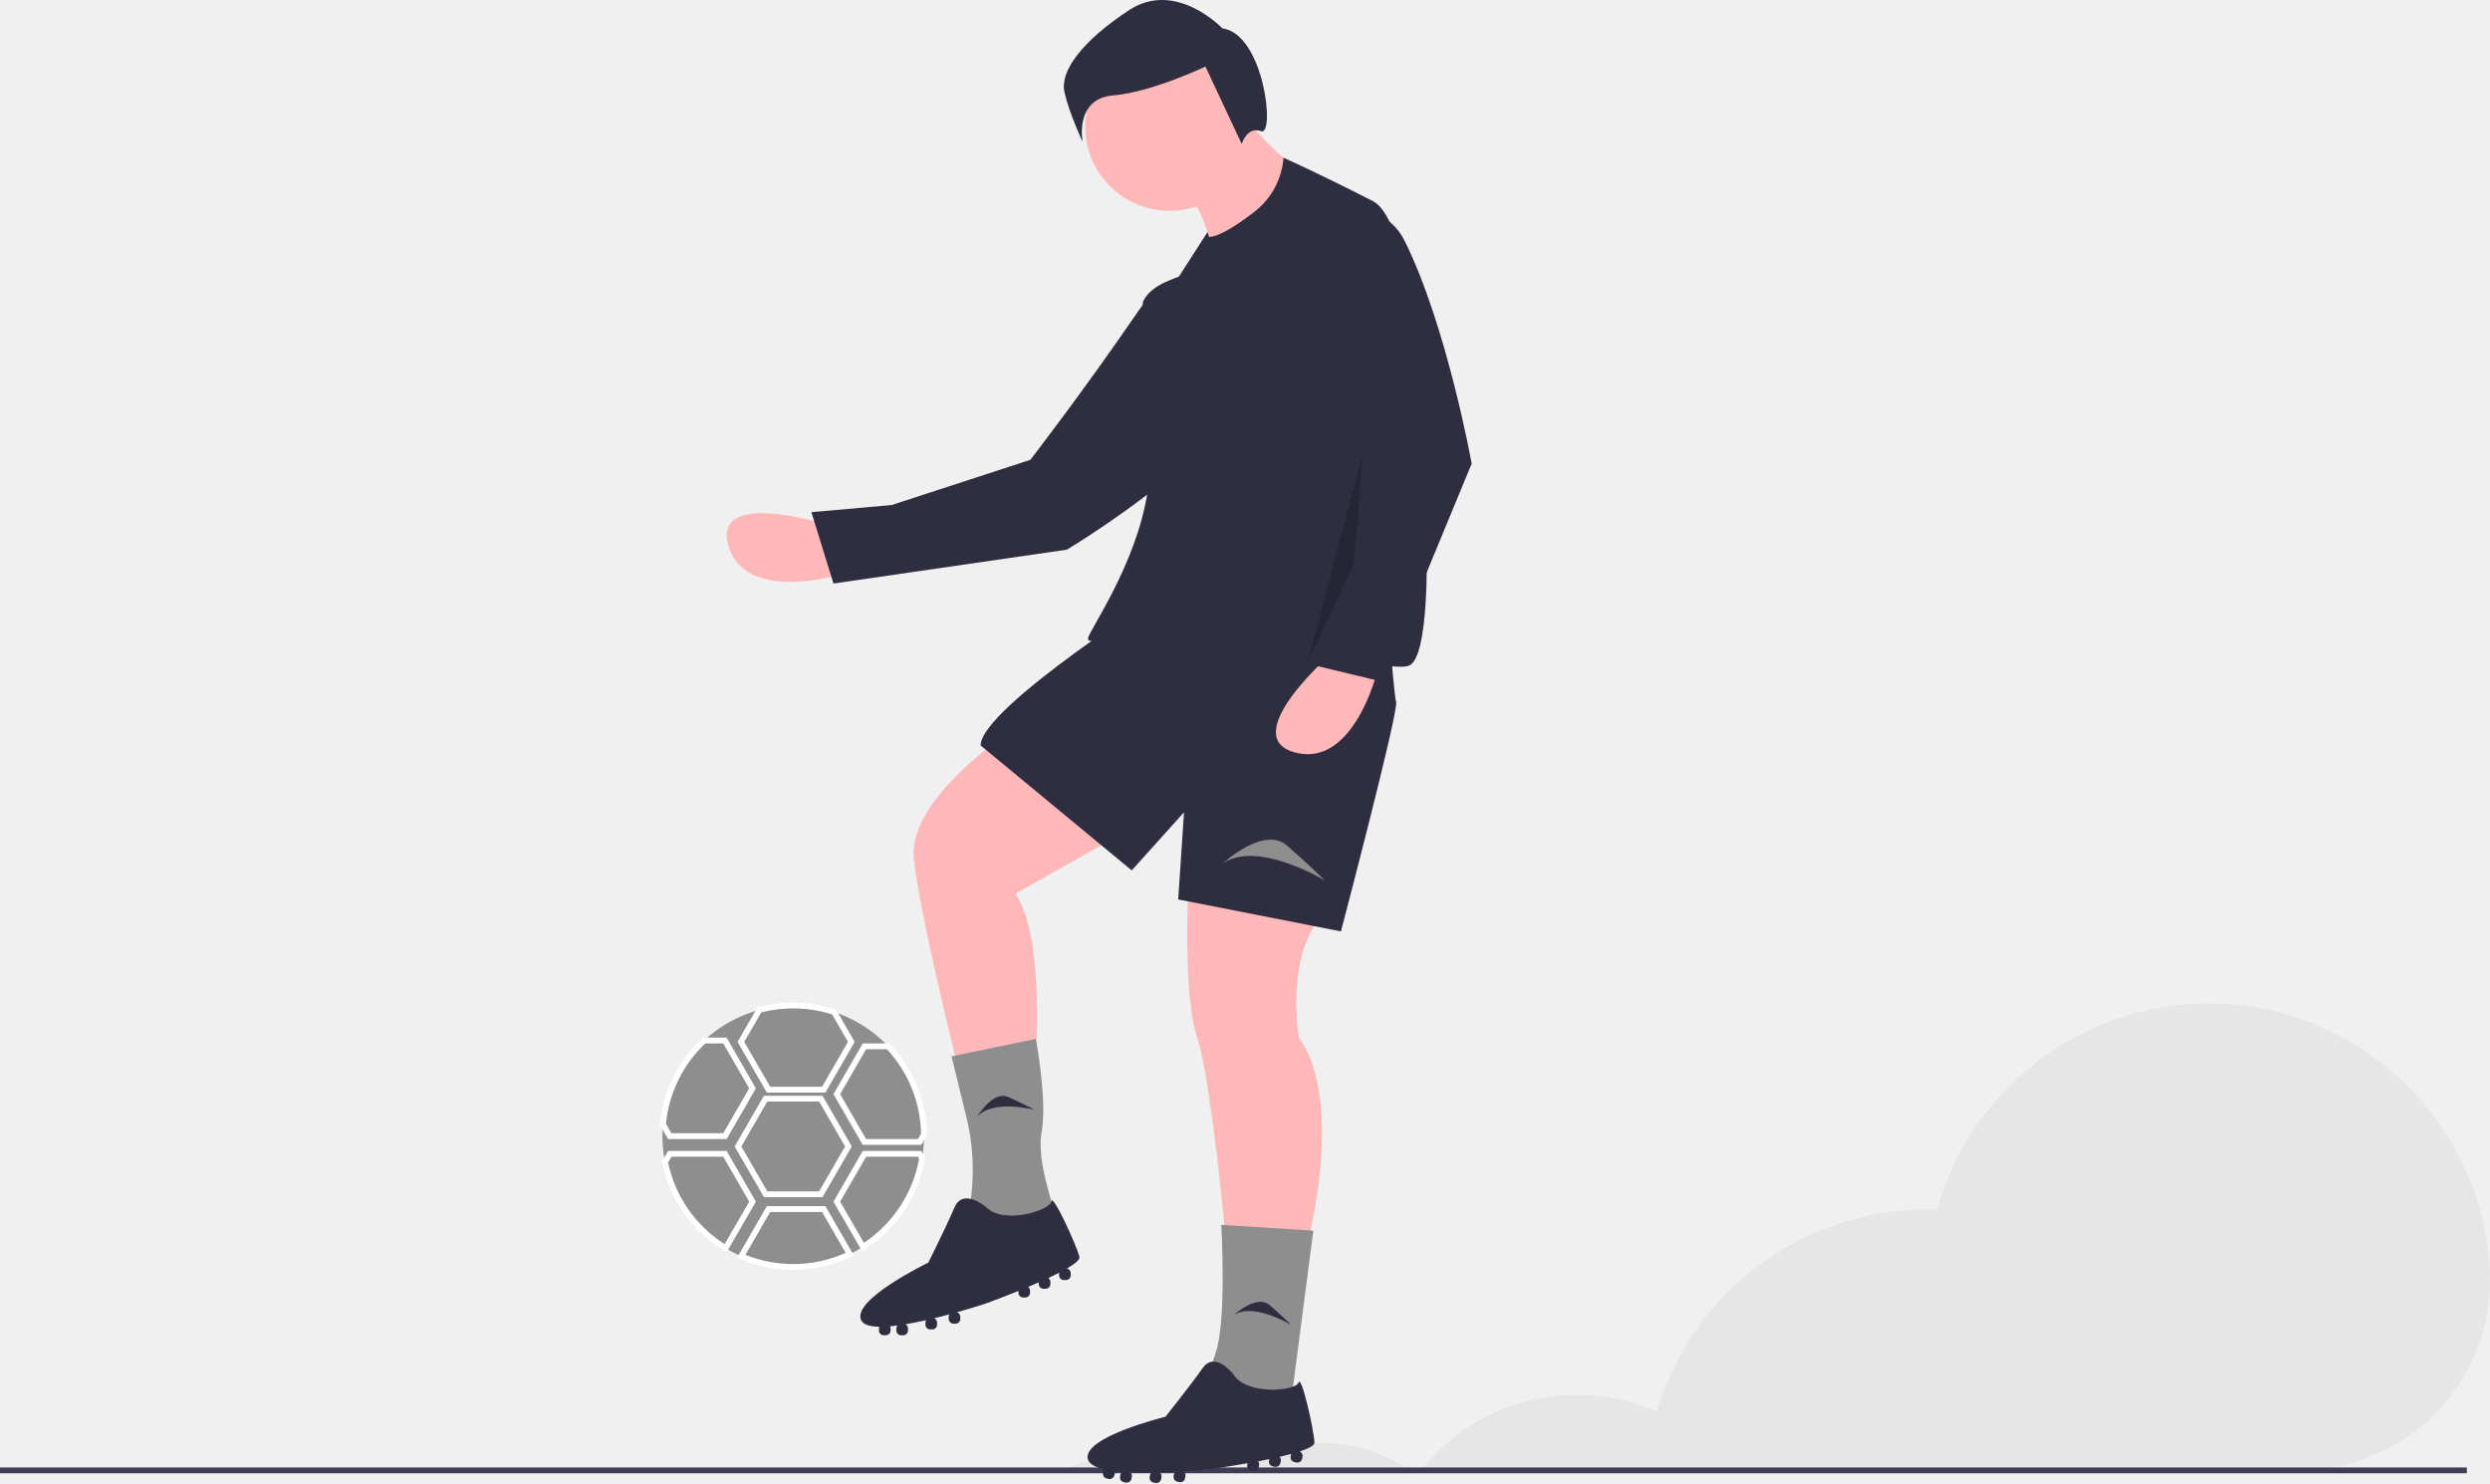
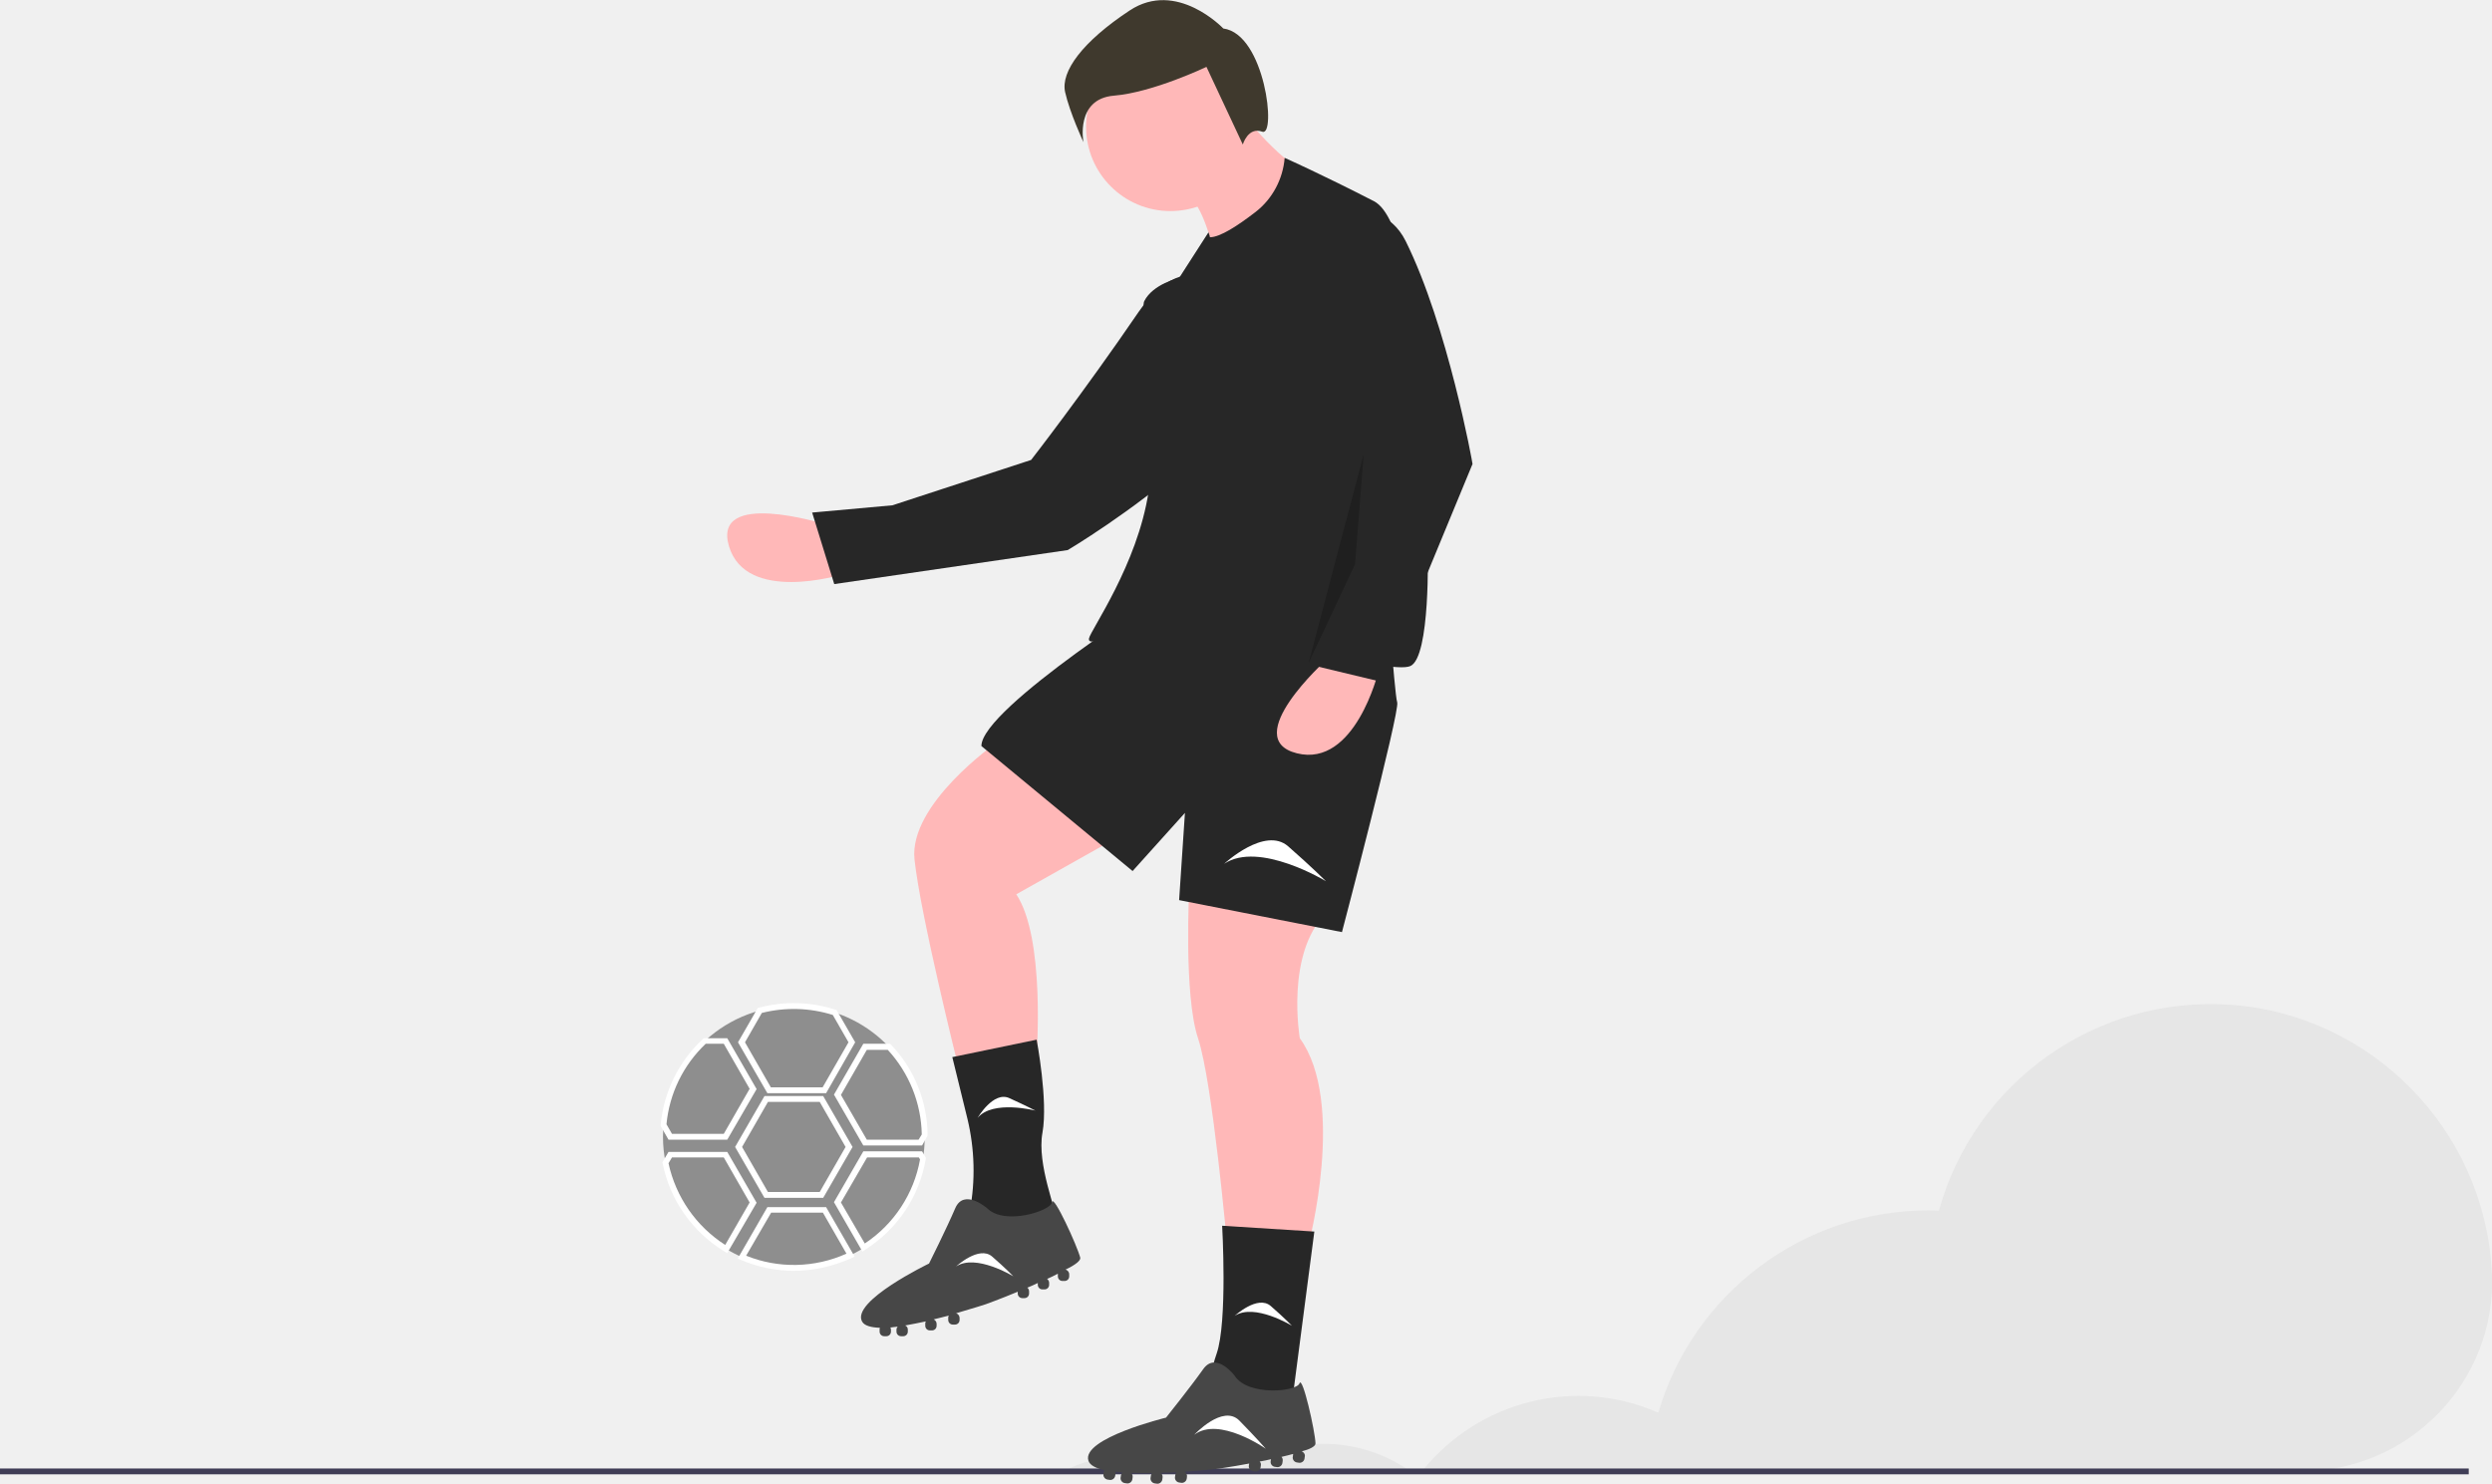
- <svg xmlns="http://www.w3.org/2000/svg" id="b19166cc-0fc2-4ad2-ab70-e750108f5605" data-name="Layer 1" width="856.974" height="510.427" viewBox="0 0 856.974 510.427">
-   <path d="M585.513,699.852c3.119-3.939,7.232,3.896,11.346,1H574.061C578.702,703.429,582.324,695.642,585.513,699.852Z" transform="translate(-171.5131 -194.7866)" fill="none" />
-   <path d="M660.47,700.852h-3.93c.844.593,1.691,1.184,2.498,1.825C659.498,702.054,659.989,701.458,660.47,700.852Z" transform="translate(-171.5131 -194.7866)" fill="none" />
-   <path d="M555.814,696.125a37.624,37.624,0,0,0-18.293,4.727h36.54A37.46,37.46,0,0,0,555.814,696.125Z" transform="translate(-171.5131 -194.7866)" fill="#e6e6e6" />
-   <path d="M626.719,691.398a51.693,51.693,0,0,0-29.86,9.454h59.68A51.681,51.681,0,0,0,626.719,691.398Z" transform="translate(-171.5131 -194.7866)" fill="#e6e6e6" />
-   <path d="M1028.363,631.558c-2.67-48.412-41.566-87.883-89.938-91.191A96.924,96.924,0,0,0,838.239,611.128c-1.174-.042-2.347-.089-3.531-.089a96.926,96.926,0,0,0-92.976,69.6,68.484,68.484,0,0,0-81.262,20.213H962.742c37.136,0,67.204-30.759,65.69-67.864Q1028.403,632.274,1028.363,631.558Z" transform="translate(-171.5131 -194.7866)" fill="#e6e6e6" />
-   <rect y="505.065" width="849" height="2" fill="#3f3d56" />
-   <path d="M454.857,375.025s-38.535-12.003-32.619,7.745,38.373,9.773,38.373,9.773Z" transform="translate(-171.5131 -194.7866)" fill="#ffb8b8" />
-   <path d="M602.159,300.9s-19.748-26.987-38.935,1.029C544,330,526.127,353.044,526.127,353.044L478.381,368.612l-27.622,2.451,7.609,24.558,80.313-11.651S628.095,330.856,602.159,300.9Z" transform="translate(-171.5131 -194.7866)" fill="#2f2e41" />
-   <path d="M514.013,450.352s-30,21-28,40,15,71,15,71l27-4s3-40-7-55l48-27Z" transform="translate(-171.5131 -194.7866)" fill="#ffb8b8" />
-   <path d="M580.513,499.852s-2,37,3,52,10,71,10,71h28s13-49-3-71c0,0-5-29,9-43Z" transform="translate(-171.5131 -194.7866)" fill="#ffb8b8" />
-   <path d="M574.013,397.352s-65,41-65,54l52,43,18-20-2,30,56,11s20-76,19-79-4-47-4-47Z" transform="translate(-171.5131 -194.7866)" fill="#2f2e41" />
-   <path d="M528.013,552.352l-29,6,5.152,21.182a75.641,75.641,0,0,1,.848,31.818h0s30,8,30,4-7-20-5-31S528.013,552.352,528.013,552.352Z" transform="translate(-171.5131 -194.7866)" fill="#8e8e8e" />
-   <path d="M543.013,627.352c-1-4-9.308-22.136-9.654-19.068s-16.346,8.068-22.346,2.068c0,0-8-7-11,0s-9,19-9,19-27,13-23,20c.809,1.416,3.05,2.013,6.111,2.065a1.633,1.633,0,0,0-.111.58v.709a1.646,1.646,0,0,0,1.646,1.646h.709a1.646,1.646,0,0,0,1.646-1.646v-.709a1.628,1.628,0,0,0-.18-.733c.818-.072,1.666-.166,2.539-.281a1.63,1.63,0,0,0-.359,1.014v.709a1.646,1.646,0,0,0,1.646,1.646h.709a1.646,1.646,0,0,0,1.646-1.646v-.709a1.638,1.638,0,0,0-.851-1.433c2.302-.384,4.704-.873,7.093-1.415a1.631,1.631,0,0,0-.242.847v.709a1.646,1.646,0,0,0,1.646,1.646h.709a1.646,1.646,0,0,0,1.646-1.646v-.709a1.644,1.644,0,0,0-.978-1.502c1.792-.437,3.548-.892,5.219-1.344a1.631,1.631,0,0,0-.24.845v.709a1.646,1.646,0,0,0,1.646,1.646h.709a1.646,1.646,0,0,0,1.646-1.646v-.709a1.64,1.64,0,0,0-1.157-1.563c5.873-1.654,10.157-3.082,10.157-3.082s4.976-1.81,11-4.256v.611a1.646,1.646,0,0,0,1.646,1.646h.709a1.646,1.646,0,0,0,1.646-1.646v-.709a1.636,1.636,0,0,0-.636-1.291c1.21-.508,2.43-1.031,3.636-1.563v.563a1.646,1.646,0,0,0,1.646,1.646h.709a1.646,1.646,0,0,0,1.646-1.646v-.709a1.642,1.642,0,0,0-.704-1.347c1.305-.609,2.562-1.217,3.721-1.813-.005.053-.016.105-.016.16v.709a1.646,1.646,0,0,0,1.646,1.646h.709a1.646,1.646,0,0,0,1.646-1.646v-.709a1.646,1.646,0,0,0-1.317-1.612C541.492,629.761,543.255,628.321,543.013,627.352Z" transform="translate(-171.5131 -194.7866)" fill="#2f2e41" />
-   <path d="M623.513,618.352l-31.68-2s1.92,33-1.92,44-1.92,15-1.92,15l27.84,2Z" transform="translate(-171.5131 -194.7866)" fill="#8e8e8e" />
-   <path d="M623.903,691.286c-.144-4.121-4.488-23.59-5.466-20.662s-17.669,4.482-22.286-2.637c0,0-6.365-8.514-10.758-2.294s-12.764,16.706-12.764,16.706-29.117,7.085-26.665,14.765c.496,1.553,2.564,2.605,5.546,3.294a1.634,1.634,0,0,0-.229.544l-.148.693a1.646,1.646,0,0,0,1.266,1.953l.693.148a1.646,1.646,0,0,0,1.953-1.266l.148-.693a1.628,1.628,0,0,0-.023-.755c.815.1,1.664.185,2.541.254a1.63,1.63,0,0,0-.563.917l-.148.693a1.646,1.646,0,0,0,1.266,1.953l.693.148a1.646,1.646,0,0,0,1.953-1.266l.148-.693a1.638,1.638,0,0,0-.534-1.579c2.331.104,4.783.127,7.232.095a1.631,1.631,0,0,0-.413.778l-.148.693a1.646,1.646,0,0,0,1.266,1.953l.693.148a1.646,1.646,0,0,0,1.953-1.266l.148-.693a1.644,1.644,0,0,0-.644-1.673c1.843-.054,3.656-.133,5.384-.226a1.631,1.631,0,0,0-.411.777l-.148.693a1.646,1.646,0,0,0,1.266,1.953l.693.148a1.646,1.646,0,0,0,1.953-1.266l.148-.693a1.64,1.64,0,0,0-.806-1.77c6.089-.393,10.577-.897,10.577-.897s5.244-.733,11.646-1.869l-.127.597a1.646,1.646,0,0,0,1.266,1.953l.693.148a1.646,1.646,0,0,0,1.953-1.266l.148-.693a1.636,1.636,0,0,0-.353-1.395c1.289-.245,2.591-.502,3.882-.77l-.117.55a1.646,1.646,0,0,0,1.266,1.953l.693.148a1.646,1.646,0,0,0,1.953-1.266l.148-.693a1.642,1.642,0,0,0-.408-1.464c1.403-.323,2.759-.656,4.017-.997-.016.051-.038.099-.049.153l-.148.693a1.646,1.646,0,0,0,1.266,1.953l.693.148a1.646,1.646,0,0,0,1.953-1.266l.148-.693a1.646,1.646,0,0,0-.952-1.852C621.913,693.326,623.938,692.285,623.903,691.286Z" transform="translate(-171.5131 -194.7866)" fill="#2f2e41" />
-   <circle cx="402.5" cy="43.565" r="29" fill="#ffb8b8" />
-   <path d="M600.013,235.352s16,20,24,19l-35,27s-4-17-9-19S600.013,235.352,600.013,235.352Z" transform="translate(-171.5131 -194.7866)" fill="#ffb8b8" />
-   <path d="M662.513,383.852S662.511,273.505,644,264c-18.5-9.5-30.738-14.922-30.738-14.922h0a25.958,25.958,0,0,1-9.98,18.567c-6.134,4.736-12.245,8.663-15.659,8.675l-.11-.468-.416-1.189-10.084,15.689s-9,2-12,8c-1.623,3.246,6.031,35.923,1.5,65.5-3.844,25.094-20.041,47.746-20.5,50.5-.776,4.655,18.91-7.542,27.775-13.244.131.146.225.244.225.244s-5,2,5-1c5.666-1.7,13.577-1.794,19.372-1.557-.007,1.737.034,3.118.128,4.057,1,10,51,24,58,21S662.513,383.852,662.513,383.852Z" transform="translate(-171.5131 -194.7866)" fill="#2f2e41" />
-   <path d="M627.513,421.852s-30,27-10,32,28-28,28-28Z" transform="translate(-171.5131 -194.7866)" fill="#ffb8b8" />
-   <path d="M592.513,491.852s14-13,22-6,13,12,13,12S604.513,483.852,592.513,491.852Z" transform="translate(-171.5131 -194.7866)" fill="#8e8e8e" />
-   <path d="M596.15,647.4s7.891-7.327,12.4-3.382,7.327,6.764,7.327,6.764S602.913,642.891,596.15,647.4Z" transform="translate(-171.5131 -194.7866)" fill="#2f2e41" />
-   <path d="M507.746,579.246s5.417-9.307,10.879-6.844,8.979,4.338,8.979,4.338S512.905,572.963,507.746,579.246Z" transform="translate(-171.5131 -194.7866)" fill="#2f2e41" />
-   <path d="M654.957,277.721c-9.913-19.926-40.074-9.058-35.173,12.651q.11.485.23.98a197.351,197.351,0,0,0,25,58l-11,49-12,25,25,6,31-75S669.462,306.879,654.957,277.721Z" transform="translate(-171.5131 -194.7866)" fill="#2f2e41" />
-   <polygon points="469 156.065 450 228.065 466 194.065 469 156.065" opacity="0.2" />
-   <path d="M592.226,204.548s-16.03-16.876-32.165-6.248S536.271,219.252,537.853,226.441s6.264,17.188,6.264,17.188-2.91-14.893,10.45-15.995,31.819-9.944,31.819-9.944l12.486,26.664s1.765-6.179,6.659-4.407S606.632,206.525,592.226,204.548Z" transform="translate(-171.5131 -194.7866)" fill="#2f2e41" />
-   <path d="M489.513,585.852a45.906,45.906,0,0,1-.63,7.56v.01a45.011,45.011,0,0,1-62.24,33.73h-.01a43.903,43.903,0,0,1-5.37-2.77,45.067,45.067,0,0,1-20.88-29.65,45.556,45.556,0,0,1-.87-8.88c0-1.36.06-2.71.18-4.04v-.01a44.998,44.998,0,0,1,89.81,3.43v.01C489.513,585.452,489.513,585.642,489.513,585.852Z" transform="translate(-171.5131 -194.7866)" fill="#8e8e8e" />
-   <path d="M455.59,570.822H435.436l-10.078-17.45,6.835-11.848.399-.107a46.155,46.155,0,0,1,26.303.735l.362.12,6.41,11.1Zm-19-2H454.436l8.922-15.45-5.449-9.438a44.355,44.355,0,0,0-24.398-.691l-5.843,10.129Z" transform="translate(-171.5131 -194.7866)" fill="#fff" />
-   <path d="M454.59,606.823H434.436l-10.078-17.454L434.436,571.914h20.154l10.078,17.454Zm-19-2H453.436l8.922-15.454L453.436,573.914h-17.846l-8.922,15.454Z" transform="translate(-171.5131 -194.7866)" fill="#fff" />
-   <path d="M444.513,631.852a45.582,45.582,0,0,1-18.269-3.783l-1.028-.446,10.219-17.711h20.155l9.788,16.955-.972.467A45.572,45.572,0,0,1,444.513,631.852Zm-16.437-5.184a44.048,44.048,0,0,0,34.485-.682l-8.125-14.075H436.591Z" transform="translate(-171.5131 -194.7866)" fill="#fff" />
-   <path d="M488.59,588.822H468.436l-10.078-17.45,10.077-17.46h9.177l.296.312A45.78,45.78,0,0,1,490.503,585.219v.29Zm-19-2H487.436l1.063-1.841a43.779,43.779,0,0,0-11.749-29.069h-7.16l-8.923,15.46Z" transform="translate(-171.5131 -194.7866)" fill="#fff" />
-   <path d="M468.158,625.333l-9.8-16.962,10.077-17.46h20.154l1.294,2.23-.014.447a46.096,46.096,0,0,1-20.832,31.188Zm-7.49-16.962,8.175,14.148a44.09,44.09,0,0,0,18.995-28.919l-.4-.689H469.591Z" transform="translate(-171.5131 -194.7866)" fill="#fff" />
-   <path d="M421.619,625.765l-.873-.527A46.115,46.115,0,0,1,399.403,594.928l-.074-.37,2.107-3.646h20.155l10.077,17.46Zm-20.18-30.862a44.112,44.112,0,0,0,19.474,28.086l8.445-14.617-8.923-15.46H402.59Z" transform="translate(-171.5131 -194.7866)" fill="#fff" />
-   <path d="M421.59,586.822H401.436l-2.743-4.741v-.269A45.861,45.861,0,0,1,413.182,552.179l.288-.268h8.121l10.077,17.46Zm-19-2H420.436l8.922-15.45-8.923-15.46h-6.176a43.818,43.818,0,0,0-13.541,27.674Z" transform="translate(-171.5131 -194.7866)" fill="#fff" />
+ <svg xmlns="http://www.w3.org/2000/svg" version="1.1" id="b19166cc-0fc2-4ad2-ab70-e750108f5605" x="0px" y="0px" viewBox="0 0 857 510.4" style="enable-background:new 0 0 857 510.4;" xml:space="preserve">
+   <style type="text/css">
+ 	.st0{fill:none;}
+ 	.st1{fill:#E6E6E6;}
+ 	.st2{fill:#3F3D56;}
+ 	.st3{fill:#FFB8B8;}
+ 	.st4{fill:#272727;}
+ 	.st5{fill:#474747;}
+ 	.st6{fill:#FFFFFF;}
+ 	.st7{opacity:0.2;enable-background:new    ;}
+ 	.st8{fill:#3F392D;}
+ 	.st9{fill:#8E8E8E;}
+ </style>
+   <path class="st0" d="M414,505.1c3.1-3.9,7.2,3.9,11.3,1h-22.8C407.2,508.6,410.8,500.9,414,505.1z" />
+   <path class="st0" d="M489,506.1H485c0.8,0.6,1.7,1.2,2.5,1.8C488,507.3,488.5,506.7,489,506.1z" />
+   <path class="st1" d="M384.3,501.3c-6.4,0-12.7,1.6-18.3,4.7h36.5C397,503,390.7,501.3,384.3,501.3z" />
+   <path class="st1" d="M455.2,496.6c-10.7,0-21.1,3.3-29.9,9.5H485C476.3,499.9,465.9,496.6,455.2,496.6z" />
+   <path class="st1" d="M856.9,436.8c-2.7-48.4-41.6-87.9-89.9-91.2c-46-3.2-87.9,26.4-100.2,70.8c-1.2,0-2.3-0.1-3.5-0.1  c-43,0-80.9,28.3-93,69.6c-28.5-12.5-61.9-4.2-81.3,20.2h302.3c37.1,0,67.2-30.8,65.7-67.9C856.9,437.7,856.9,437.2,856.9,436.8z" />
+   <rect y="505.1" class="st2" width="849" height="2" />
+   <path class="st3" d="M283.3,180.2c0,0-38.5-12-32.6,7.7s38.4,9.8,38.4,9.8L283.3,180.2z" />
+   <path class="st4" d="M430.6,106.1c0,0-19.7-27-38.9,1c-19.2,28.1-37.1,51.1-37.1,51.1l-47.7,15.6l-27.6,2.5l7.6,24.6l80.3-11.7  C367.2,189.2,456.6,136.1,430.6,106.1z" />
+   <path class="st3" d="M342.5,255.6c0,0-30,21-28,40s15,71,15,71l27-4c0,0,3-40-7-55l48-27L342.5,255.6z" />
+   <path class="st3" d="M409,305.1c0,0-2,37,3,52s10,71,10,71h28c0,0,13-49-3-71c0,0-5-29,9-43L409,305.1z" />
+   <path class="st4" d="M402.5,202.6c0,0-65,41-65,54l52,43l18-20l-2,30l56,11c0,0,20-76,19-79s-4-47-4-47L402.5,202.6z" />
+   <path class="st4" d="M356.5,357.6l-29,6l5.2,21.2c2.5,10.4,2.8,21.3,0.8,31.8l0,0c0,0,30,8,30,4s-7-20-5-31S356.5,357.6,356.5,357.6  z" />
+   <path class="st5" d="M371.5,432.6c-1-4-9.3-22.1-9.7-19.1s-16.3,8.1-22.3,2.1c0,0-8-7-11,0s-9,19-9,19s-27,13-23,20  c0.8,1.4,3.1,2,6.1,2.1c-0.1,0.2-0.1,0.4-0.1,0.6v0.7c0,0.9,0.7,1.6,1.6,1.6h0.7c0.9,0,1.6-0.7,1.6-1.6v-0.7c0-0.3-0.1-0.5-0.2-0.7  c0.8-0.1,1.7-0.2,2.5-0.3c-0.2,0.3-0.4,0.6-0.4,1v0.7c0,0.9,0.7,1.6,1.6,1.6h0.7c0.9,0,1.6-0.7,1.6-1.6v-0.7c0-0.6-0.3-1.1-0.9-1.4  c2.3-0.4,4.7-0.9,7.1-1.4c-0.2,0.3-0.2,0.5-0.2,0.8v0.7c0,0.9,0.7,1.6,1.6,1.6h0.7c0.9,0,1.6-0.7,1.6-1.6v-0.7c0-0.6-0.4-1.2-1-1.5  c1.8-0.4,3.5-0.9,5.2-1.3c-0.2,0.3-0.2,0.5-0.2,0.8v0.7c0,0.9,0.7,1.6,1.6,1.6h0.7c0.9,0,1.6-0.7,1.6-1.6v-0.7  c0-0.7-0.5-1.4-1.2-1.6c5.9-1.7,10.2-3.1,10.2-3.1s5-1.8,11-4.3v0.6c0,0.9,0.7,1.6,1.6,1.6h0.7c0.9,0,1.6-0.7,1.6-1.6v-0.7  c0-0.5-0.2-1-0.6-1.3c1.2-0.5,2.4-1,3.6-1.6v0.6c0,0.9,0.7,1.6,1.6,1.6h0.7c0.9,0,1.6-0.7,1.6-1.6v-0.7c0-0.5-0.3-1-0.7-1.3  c1.3-0.6,2.6-1.2,3.7-1.8c0,0.1,0,0.1,0,0.2v0.7c0,0.9,0.7,1.6,1.6,1.6h0.7c0.9,0,1.6-0.7,1.6-1.6v-0.7c0-0.8-0.6-1.5-1.3-1.6  C370,435,371.7,433.5,371.5,432.6z" />
+   <path class="st4" d="M452,423.6l-31.7-2c0,0,1.9,33-1.9,44s-1.9,15-1.9,15l27.8,2L452,423.6z" />
+   <path class="st5" d="M452.4,496.5c-0.1-4.1-4.5-23.6-5.5-20.7s-17.7,4.5-22.3-2.6c0,0-6.4-8.5-10.8-2.3s-12.8,16.7-12.8,16.7  s-29.1,7.1-26.7,14.8c0.5,1.6,2.6,2.6,5.5,3.3c-0.1,0.2-0.2,0.4-0.2,0.5l-0.1,0.7c-0.2,0.9,0.4,1.8,1.3,2l0.7,0.1  c0.9,0.2,1.8-0.4,2-1.3l0.1-0.7c0.1-0.2,0-0.5,0-0.8c0.8,0.1,1.7,0.2,2.5,0.3c-0.3,0.2-0.5,0.6-0.6,0.9l-0.1,0.7  c-0.2,0.9,0.4,1.8,1.3,2l0.7,0.1c0.9,0.2,1.8-0.4,2-1.3l0.1-0.7c0.1-0.6-0.1-1.2-0.5-1.6c2.3,0.1,4.8,0.1,7.2,0.1  c-0.2,0.2-0.3,0.5-0.4,0.8l-0.1,0.7c-0.2,0.9,0.4,1.8,1.3,2l0.7,0.1c0.9,0.2,1.8-0.4,2-1.3l0.1-0.7c0.1-0.6-0.1-1.3-0.6-1.7  c1.8-0.1,3.7-0.1,5.4-0.2c-0.2,0.2-0.3,0.5-0.4,0.8l-0.1,0.7c-0.2,0.9,0.4,1.8,1.3,2l0.7,0.1c0.9,0.2,1.8-0.4,2-1.3l0.1-0.7  c0.1-0.7-0.2-1.4-0.8-1.8c6.1-0.4,10.6-0.9,10.6-0.9s5.2-0.7,11.6-1.9l-0.1,0.6c-0.2,0.9,0.4,1.8,1.3,2l0.7,0.1  c0.9,0.2,1.8-0.4,2-1.3l0.1-0.7c0.1-0.5,0-1-0.4-1.4c1.3-0.2,2.6-0.5,3.9-0.8l-0.1,0.6c-0.2,0.9,0.4,1.8,1.3,2l0.7,0.1  c0.9,0.2,1.8-0.4,2-1.3l0.1-0.7c0.1-0.5,0-1.1-0.4-1.5c1.4-0.3,2.8-0.7,4-1c0,0.1,0,0.1,0,0.2l-0.1,0.7c-0.2,0.9,0.4,1.8,1.3,2  l0.7,0.1c0.9,0.2,1.8-0.4,2-1.3l0.1-0.7c0.2-0.8-0.2-1.5-1-1.9C450.4,498.5,452.4,497.5,452.4,496.5z" />
+   <circle class="st3" cx="402.5" cy="43.6" r="29" />
+   <path class="st3" d="M428.5,40.6c0,0,16,20,24,19l-35,27c0,0-4-17-9-19S428.5,40.6,428.5,40.6z" />
+   <path class="st4" d="M491,189.1c0,0,0-110.3-18.5-119.9c-18.5-9.5-30.7-14.9-30.7-14.9l0,0c-0.6,7.3-4.2,14.1-10,18.6  c-6.1,4.7-12.2,8.7-15.7,8.7l-0.1-0.5l-0.4-1.2l-10.1,15.7c0,0-9,2-12,8c-1.6,3.2,6,35.9,1.5,65.5c-3.8,25.1-20,47.7-20.5,50.5  c-0.8,4.7,18.9-7.5,27.8-13.2c0.1,0.1,0.2,0.2,0.2,0.2s-5,2,5-1c5.7-1.7,13.6-1.8,19.4-1.6c0,1.7,0,3.1,0.1,4.1c1,10,51,24,58,21  S491,189.1,491,189.1z" />
+   <path class="st3" d="M456,227.1c0,0-30,27-10,32s28-28,28-28L456,227.1z" />
+   <path class="st6" d="M421,297.1c0,0,14-13,22-6s13,12,13,12S433,289.1,421,297.1z" />
+   <path class="st6" d="M424.6,452.6c0,0,7.9-7.3,12.4-3.4s7.3,6.8,7.3,6.8S431.4,448.1,424.6,452.6z" />
+   <path class="st6" d="M336.2,384.5c0,0,5.4-9.3,10.9-6.8s9,4.3,9,4.3S341.4,378.2,336.2,384.5z" />
+   <path class="st4" d="M483.4,82.9c-9.9-19.9-40.1-9.1-35.2,12.7c0.1,0.3,0.1,0.7,0.2,1c5.2,20.6,13.6,40.1,25,58l-11,49l-12,25l25,6  l31-75C506.5,159.6,497.9,112.1,483.4,82.9z" />
+   <polygon class="st7" points="469,156.1 450,228.1 466,194.1 " />
+   <path class="st8" d="M420.7,9.8c0,0-16-16.9-32.2-6.2s-23.8,21-22.2,28.1s6.3,17.2,6.3,17.2s-2.9-14.9,10.5-16s31.8-9.9,31.8-9.9  l12.5,26.7c0,0,1.8-6.2,6.7-4.4S435.1,11.7,420.7,9.8z" />
+   <path class="st9" d="M318,391.1c0,2.5-0.2,5.1-0.6,7.6v0c-4.2,24.5-27.4,41-51.9,36.8c-3.5-0.6-7-1.6-10.3-3.1h0  c-1.9-0.8-3.6-1.7-5.4-2.8c-10.8-6.5-18.4-17.3-20.9-29.7c-0.6-2.9-0.9-5.9-0.9-8.9c0-1.4,0.1-2.7,0.2-4v0  c2.2-24.8,24.1-43,48.9-40.8c23,2.1,40.6,21.2,40.9,44.2v0C318,390.7,318,390.9,318,391.1z" />
+   <path class="st6" d="M284.1,376h-20.2l-10.1-17.5l6.8-11.8l0.4-0.1c8.7-2.3,17.8-2.1,26.3,0.7l0.4,0.1l6.4,11.1L284.1,376z   M265.1,374h17.8l8.9-15.5l-5.4-9.4c-7.9-2.5-16.4-2.7-24.4-0.7l-5.8,10.1L265.1,374z" />
+   <path class="st6" d="M283.1,412h-20.2l-10.1-17.5l10.1-17.5h20.2l10.1,17.5L283.1,412z M264.1,410h17.8l8.9-15.5l-8.9-15.5h-17.8  l-8.9,15.5L264.1,410z" />
+   <path class="st6" d="M273,437.1c-6.3,0-12.5-1.3-18.3-3.8l-1-0.4l10.2-17.7h20.2l9.8,17l-1,0.5C286.7,435.5,279.9,437.1,273,437.1z   M256.6,431.9c11.1,4.5,23.6,4.2,34.5-0.7l-8.1-14.1h-17.8L256.6,431.9z" />
+   <path class="st6" d="M317.1,394h-20.2l-10.1-17.5l10.1-17.5h9.2l0.3,0.3c8,8.4,12.5,19.4,12.6,31v0.3L317.1,394z M298.1,392h17.8  l1.1-1.8c-0.2-10.8-4.4-21.2-11.7-29.1h-7.2l-8.9,15.5L298.1,392z" />
+   <path class="st6" d="M296.6,430.5l-9.8-17l10.1-17.5h20.2l1.3,2.2l0,0.4c-2.2,12.9-9.8,24.2-20.8,31.2L296.6,430.5z M289.2,413.6  l8.2,14.1c10-6.6,16.9-17.1,19-28.9l-0.4-0.7h-17.8L289.2,413.6z" />
+   <path class="st6" d="M250.1,431l-0.9-0.5c-11-6.7-18.8-17.7-21.3-30.3l-0.1-0.4l2.1-3.6h20.2l10.1,17.5L250.1,431z M229.9,400.1  c2.5,11.6,9.5,21.7,19.5,28.1l8.4-14.6l-8.9-15.5h-17.8L229.9,400.1z" />
+   <path class="st6" d="M250.1,392h-20.2l-2.7-4.7V387c1-11.3,6.2-21.9,14.5-29.6l0.3-0.3h8.1l10.1,17.5L250.1,392z M231.1,390h17.8  l8.9-15.5l-8.9-15.5h-6.2c-7.7,7.3-12.5,17.1-13.5,27.7L231.1,390z" />
+   <path class="st6" d="M328.8,435.6c0,0,7.9-7.3,12.4-3.4s7.3,6.8,7.3,6.8S335.6,431.1,328.8,435.6z" />
+   <path class="st6" d="M410.7,493.5c0,0,9.8-10.6,15.5-4.9c5.6,5.7,9.1,9.7,9.1,9.7S419.2,487,410.7,493.5z" />
</svg>
